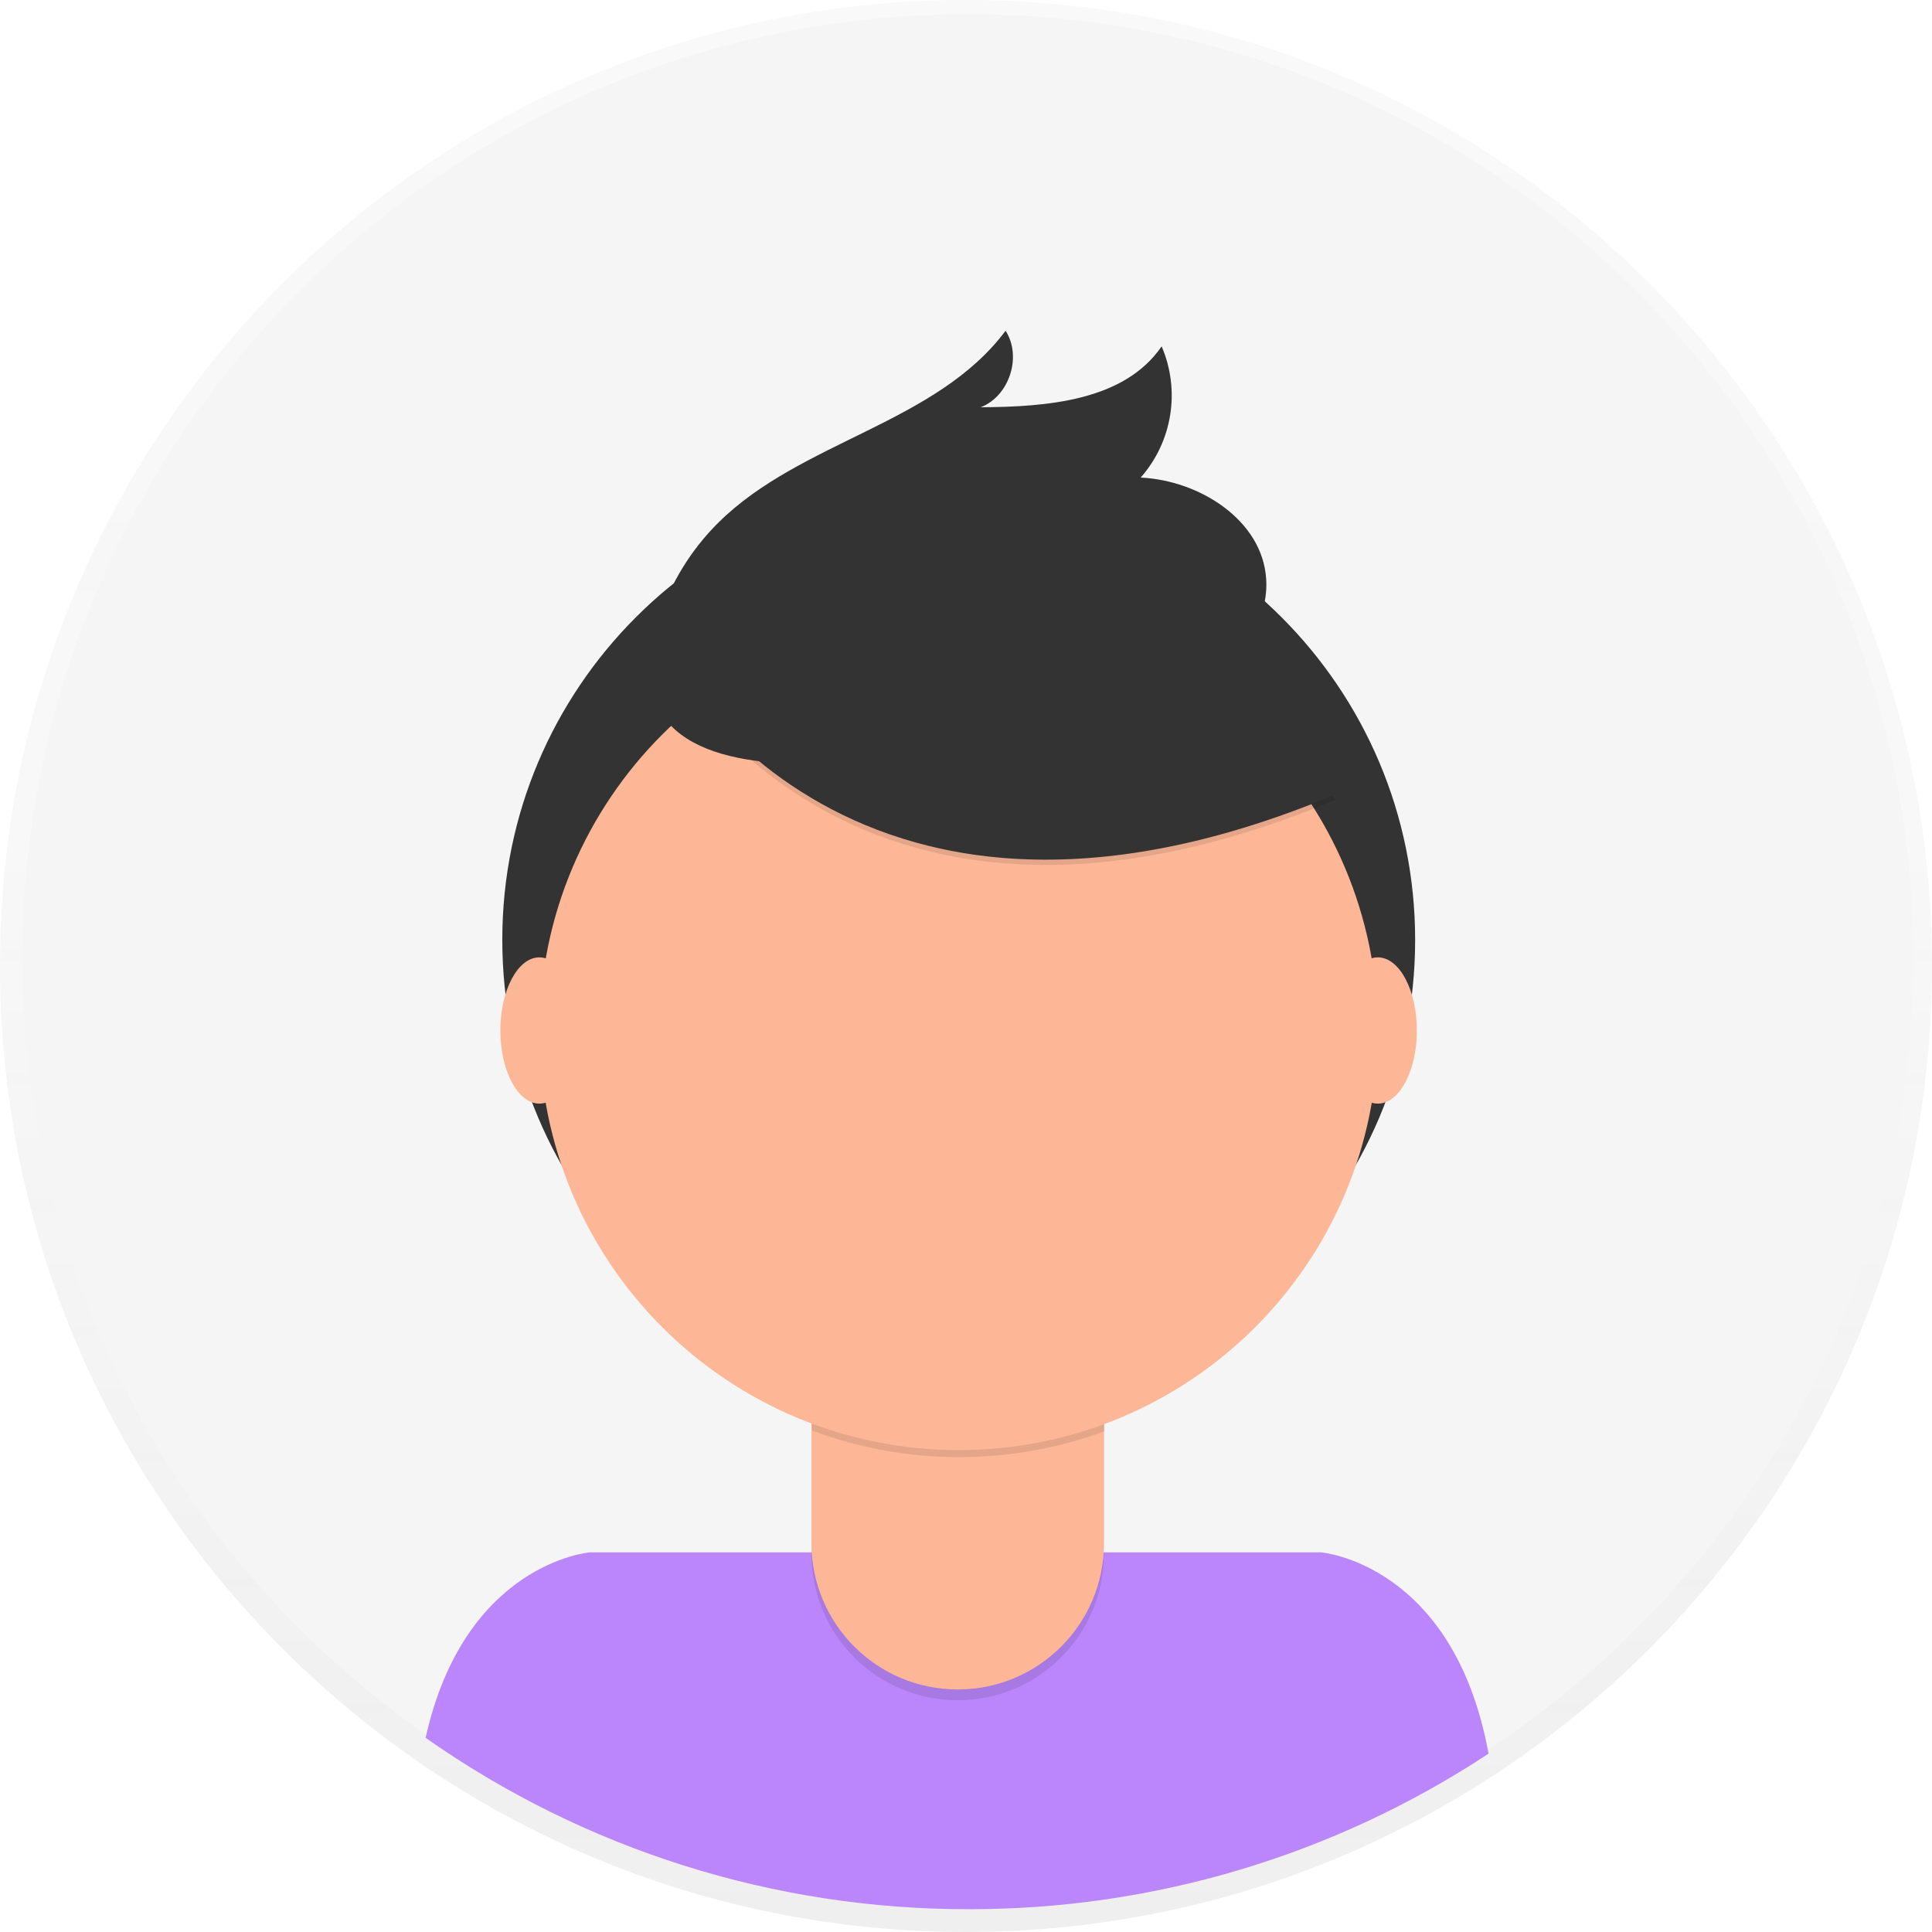
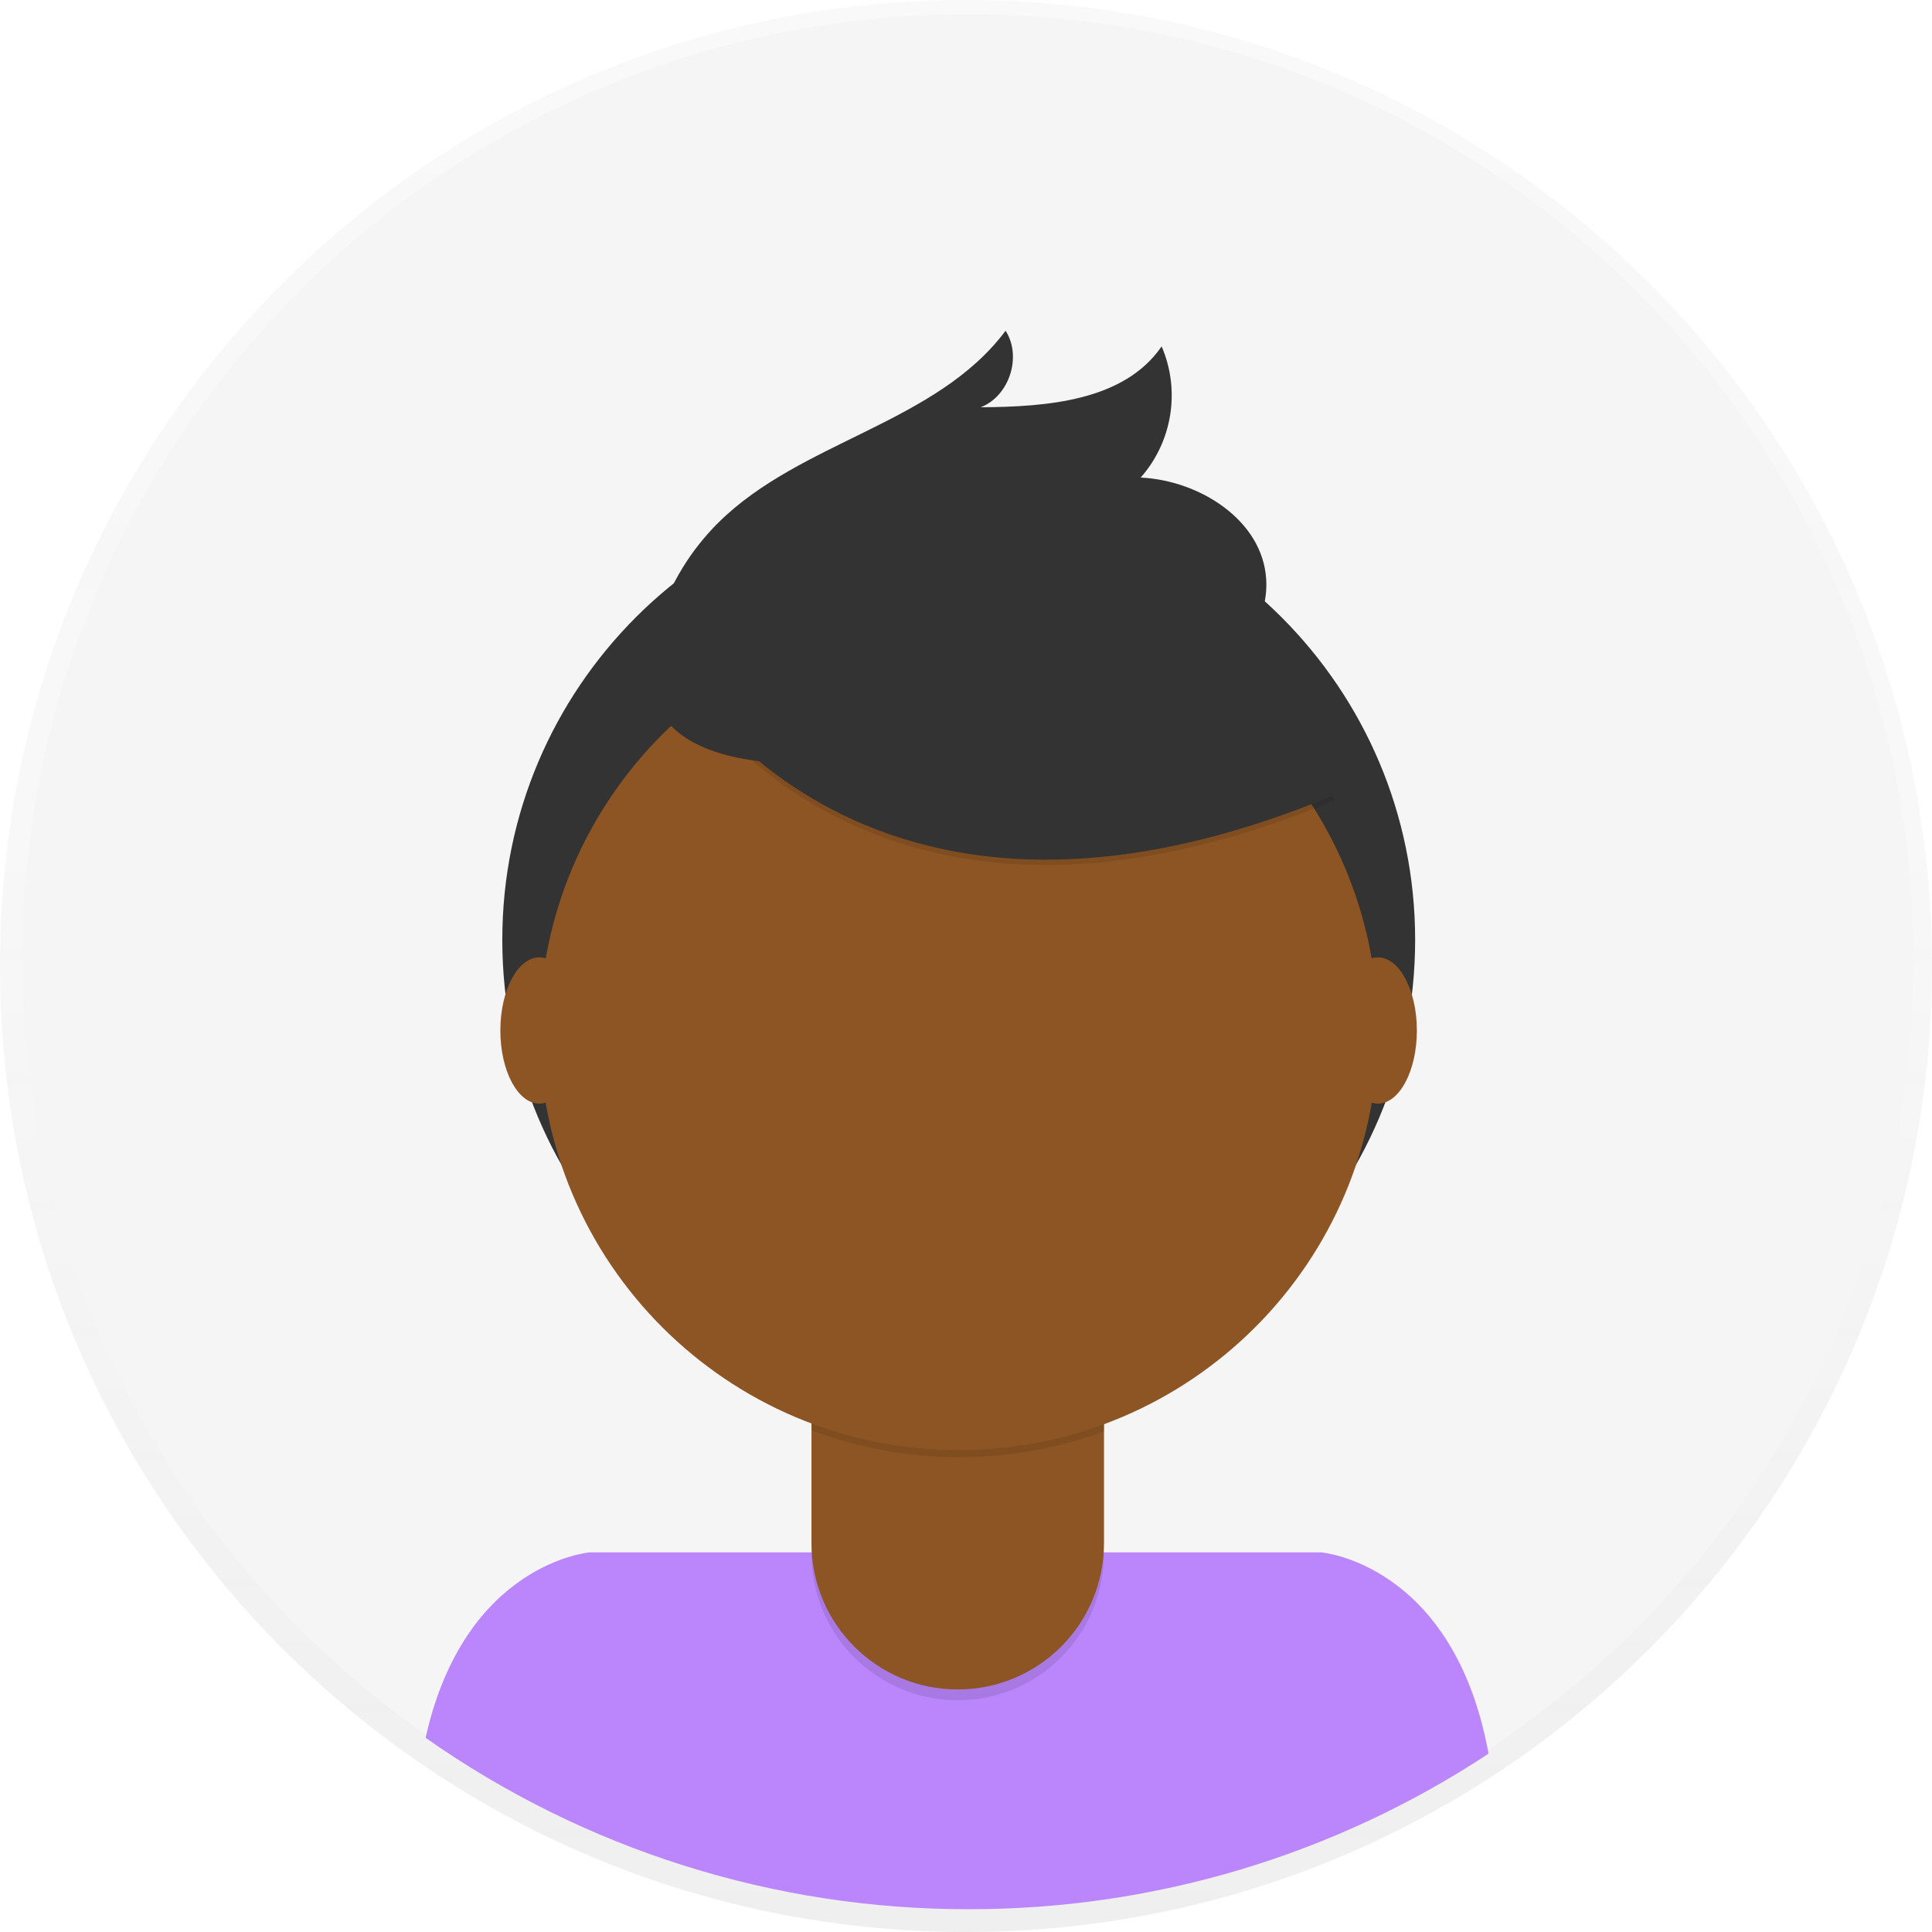
<svg xmlns="http://www.w3.org/2000/svg" id="457bf273-24a3-4fd8-a857-e9b918267d6a" width="698" height="698" data-name="Layer 1" viewBox="0 0 698 698">
  <defs>
    <linearGradient id="b247946c-c62f-4d08-994a-4c3d64e1e98f" x1="349" x2="349" y1="698" gradientUnits="userSpaceOnUse">
      <stop offset="0" stop-color="gray" stop-opacity=".25" />
      <stop offset=".54" stop-color="gray" stop-opacity=".12" />
      <stop offset="1" stop-color="gray" stop-opacity=".1" />
    </linearGradient>
  </defs>
  <g opacity=".5">
    <circle cx="349" cy="349" r="349" fill="url(#b247946c-c62f-4d08-994a-4c3d64e1e98f)" />
  </g>
  <circle cx="349.68" cy="346.77" r="341.64" fill="#f5f5f5" />
  <path fill="#bb86fc" d="M601,790.76a340,340,0,0,0,187.79-56.2c-12.59-68.8-60.5-72.72-60.5-72.72H464.09s-45.21,3.71-59.33,67A340.07,340.07,0,0,0,601,790.76Z" transform="translate(-251 -101)" />
  <circle cx="346.37" cy="339.57" r="164.9" fill="#333" />
  <path d="M293.15,476.92H398.81a0,0,0,0,1,0,0v84.53A52.83,52.83,0,0,1,346,614.28h0a52.83,52.83,0,0,1-52.83-52.83V476.92a0,0,0,0,1,0,0Z" opacity=".1" />
-   <path fill="#fdb797" d="M296.5,473h99a3.35,3.35,0,0,1,3.35,3.35v81.18A52.83,52.83,0,0,1,346,610.37h0a52.83,52.83,0,0,1-52.83-52.83V476.35A3.35,3.35,0,0,1,296.5,473Z" />
+   <path fill="#8D5524" d="M296.5,473h99a3.35,3.35,0,0,1,3.35,3.35v81.18A52.83,52.83,0,0,1,346,610.37h0a52.83,52.83,0,0,1-52.83-52.83V476.35A3.35,3.35,0,0,1,296.5,473Z" />
  <path d="M544.34,617.82a152.07,152.07,0,0,0,105.66.29v-13H544.34Z" opacity=".1" transform="translate(-251 -101)" />
-   <circle cx="346.37" cy="372.44" r="151.45" fill="#fdb797" />
+   <circle cx="346.37" cy="372.44" r="151.45" fill="#8D5524" />
  <path d="M489.49,335.68S553.32,465.24,733.37,390l-41.92-65.73-74.31-26.67Z" opacity=".1" transform="translate(-251 -101)" />
  <path fill="#333" d="M489.49,333.78s63.83,129.56,243.88,54.3l-41.92-65.73-74.31-26.67Z" transform="translate(-251 -101)" />
  <path fill="#333" d="M488.93,325a87.49,87.49,0,0,1,21.69-35.27c29.79-29.45,78.63-35.66,103.68-69.24,6,9.32,1.36,23.65-9,27.65,24-.16,51.81-2.26,65.38-22a44.89,44.89,0,0,1-7.57,47.4c21.27,1,44,15.4,45.34,36.65.92,14.16-8,27.56-19.59,35.68s-25.71,11.85-39.56,14.9C608.86,369.7,462.54,407.07,488.93,325Z" transform="translate(-251 -101)" />
-   <ellipse cx="194.86" cy="372.3" fill="#fdb797" rx="14.09" ry="26.42" />
-   <ellipse cx="497.8" cy="372.3" fill="#fdb797" rx="14.09" ry="26.42" />
+   <ellipse cx="194.86" cy="372.3" fill="#8D5524" rx="14.09" ry="26.42" />
+   <ellipse cx="497.8" cy="372.3" fill="#8D5524" rx="14.09" ry="26.42" />
</svg>
